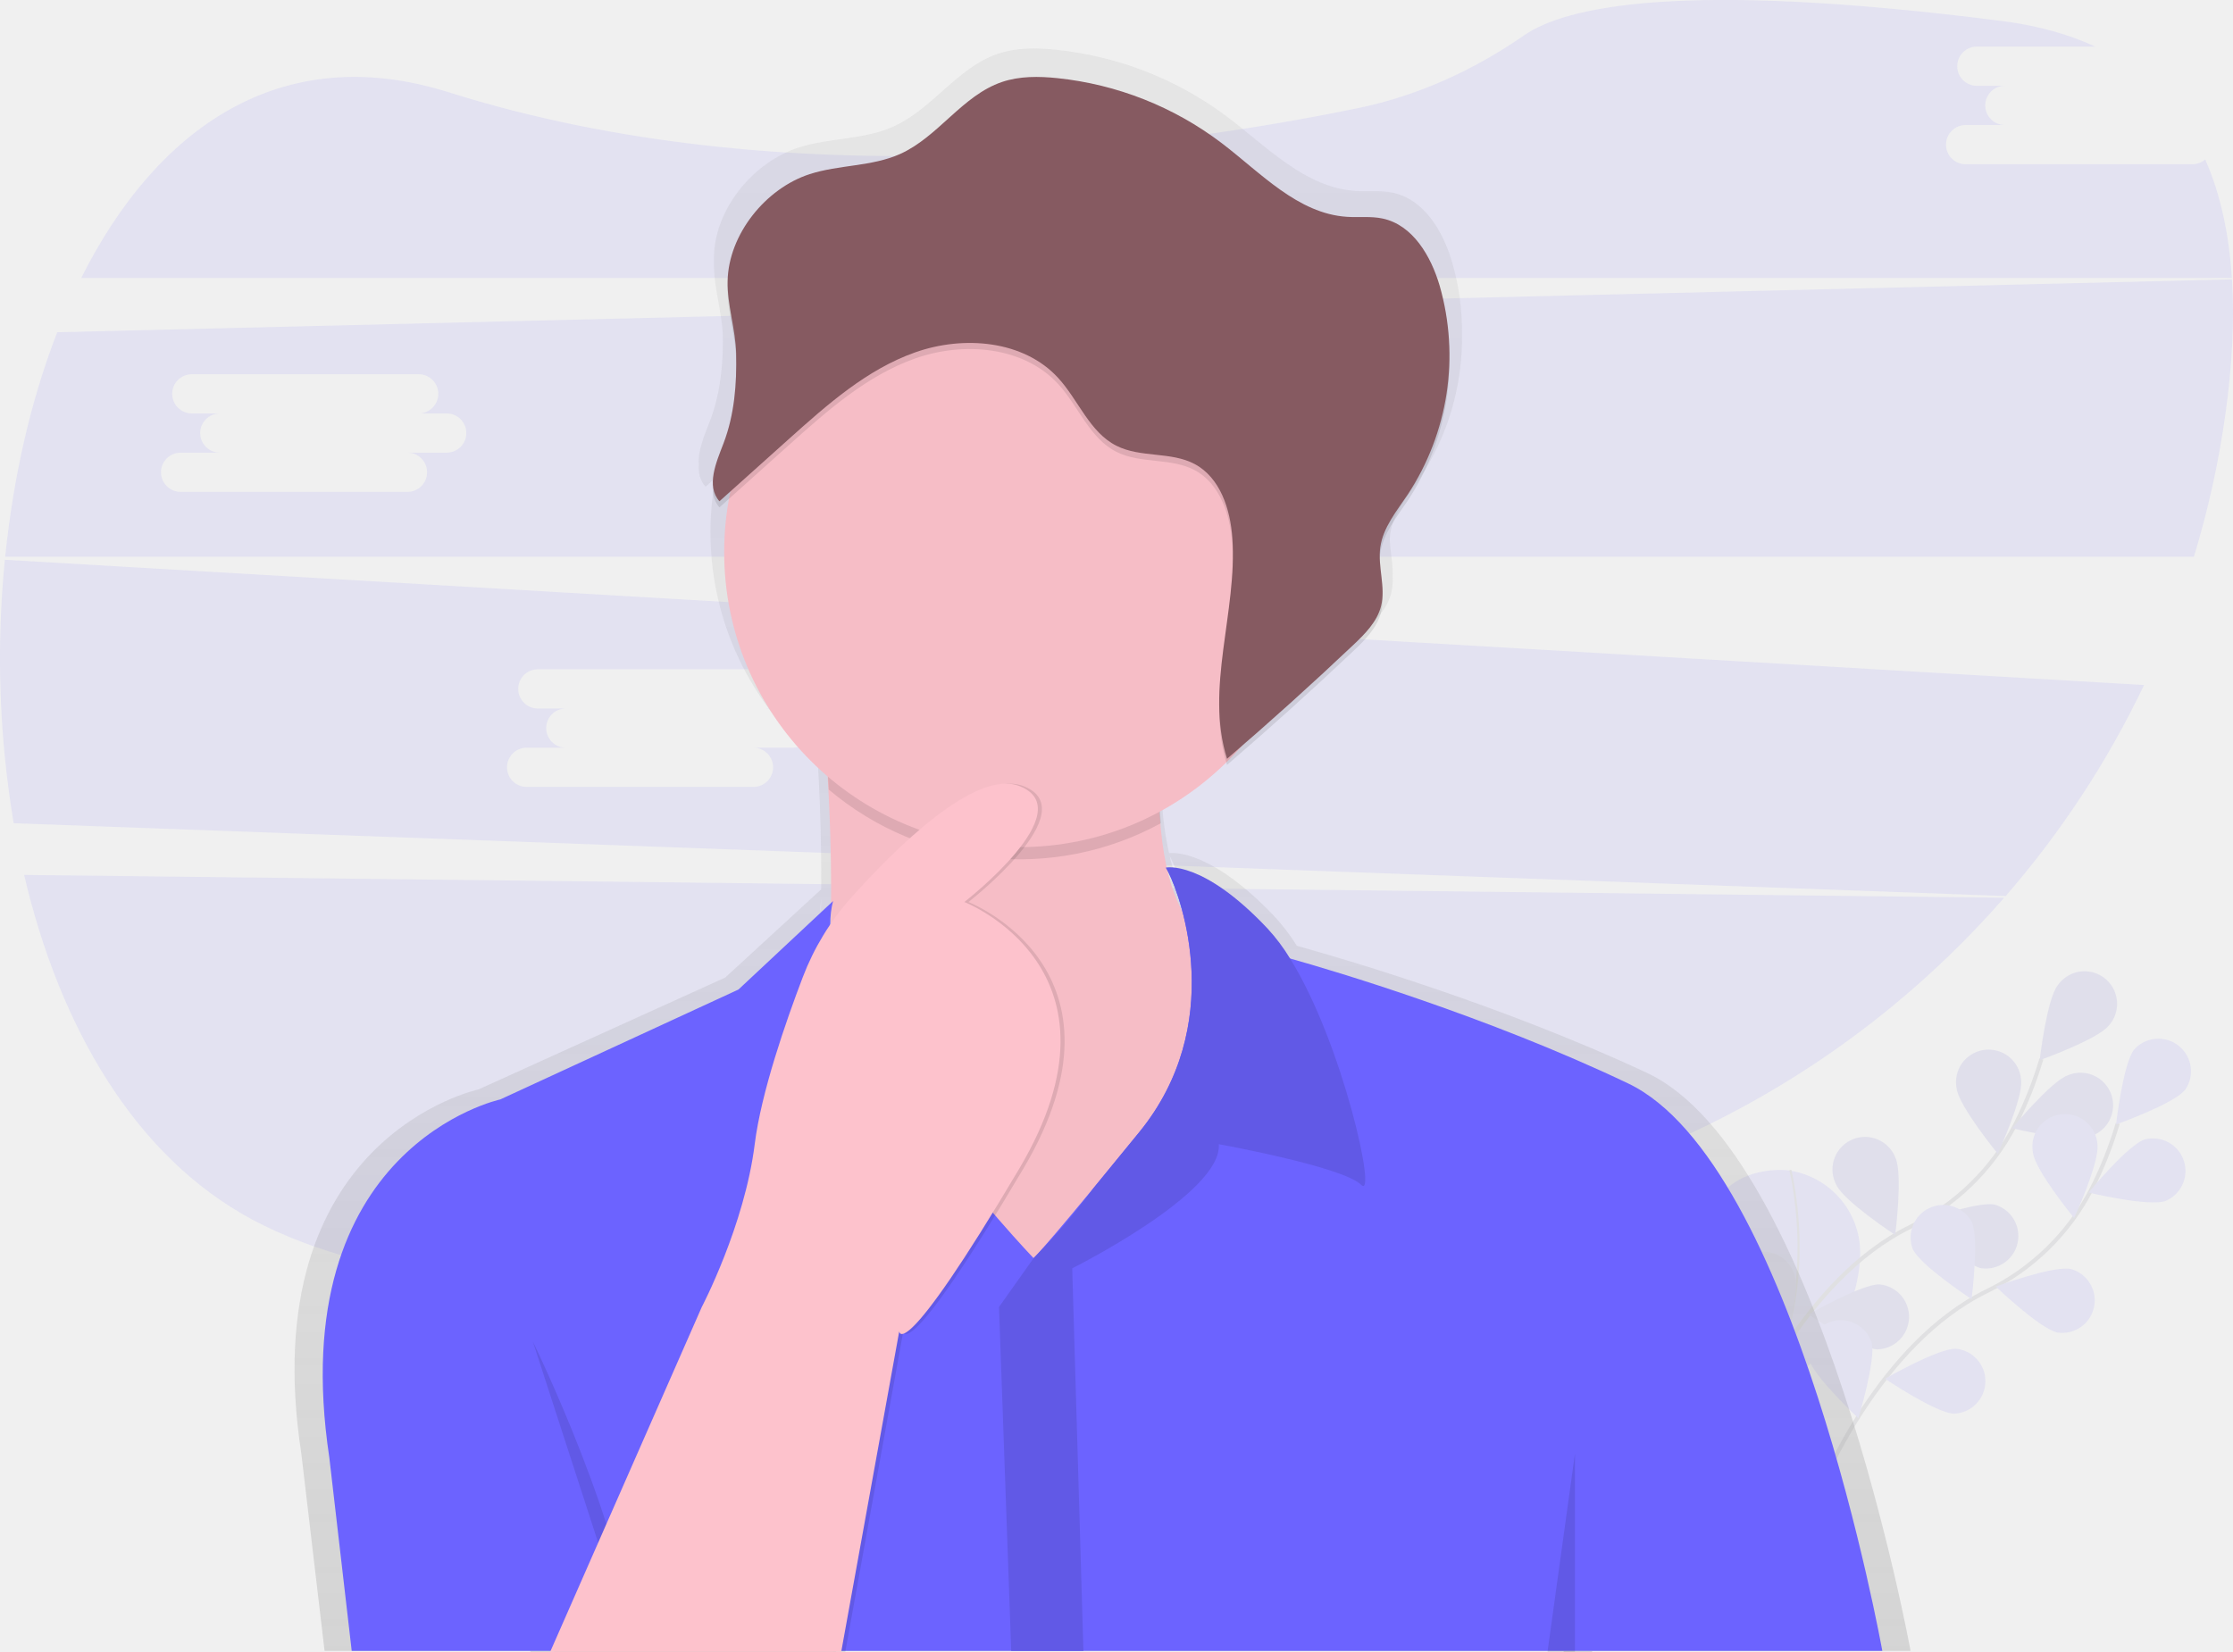
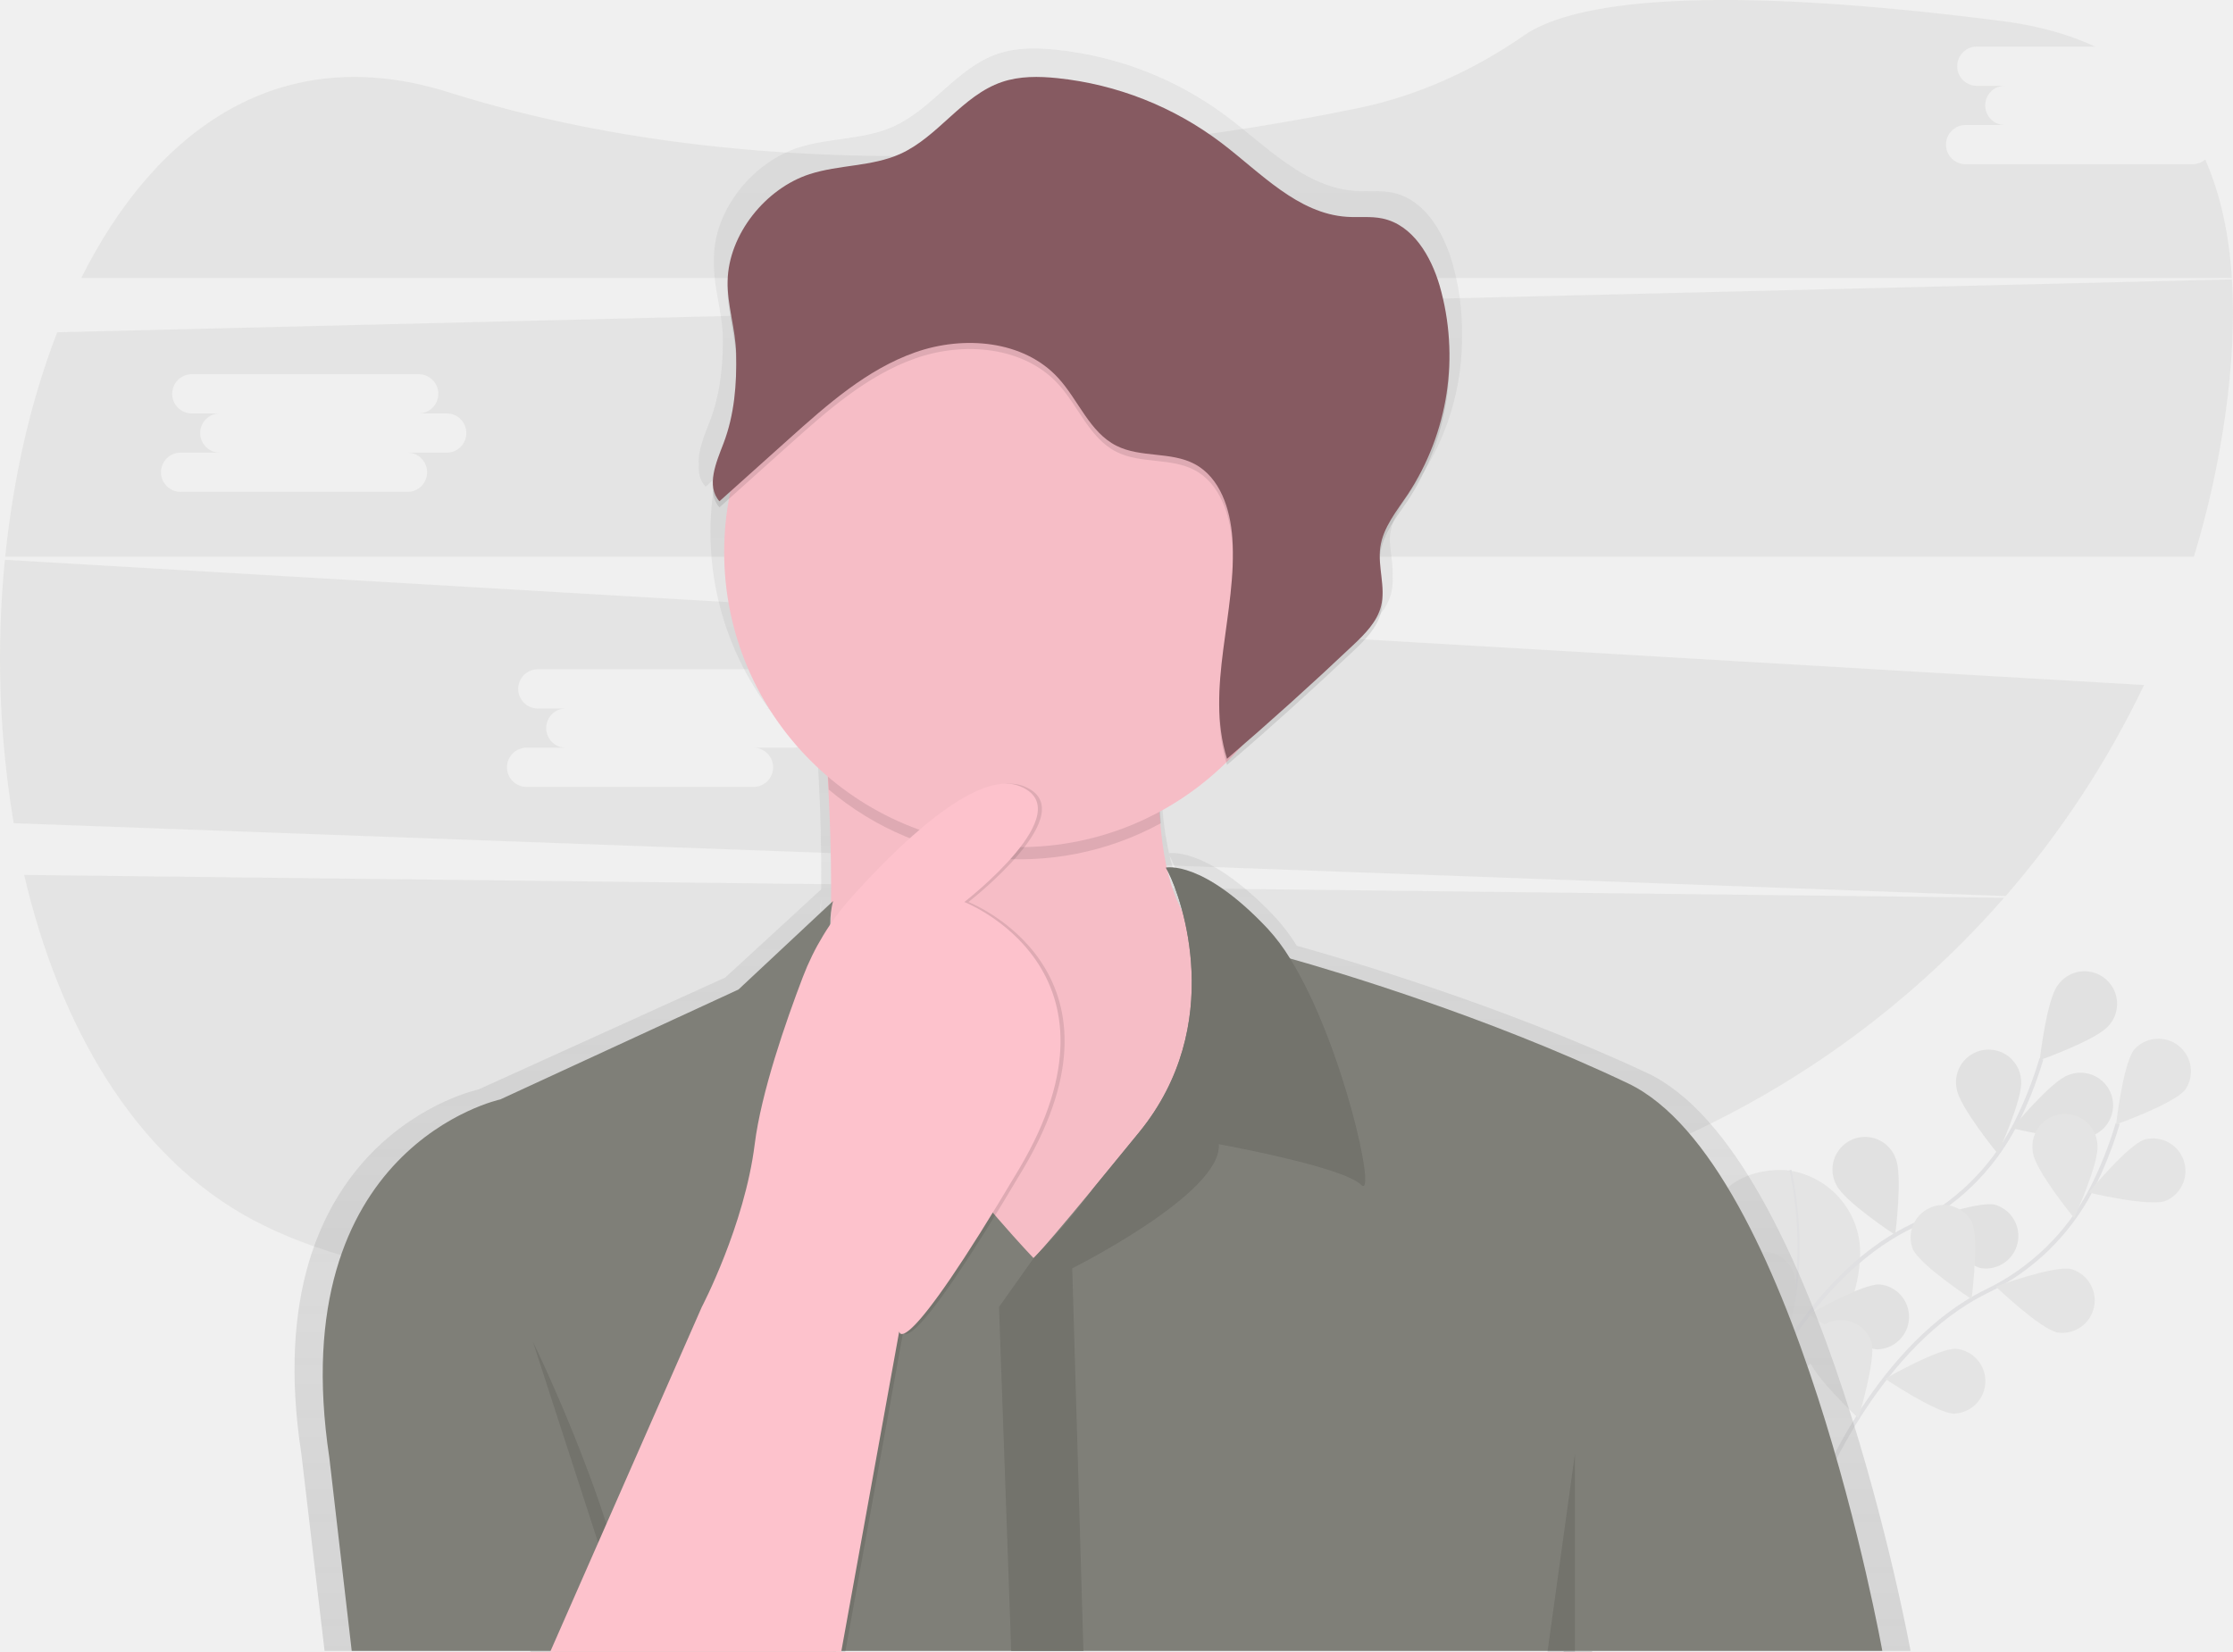
<svg xmlns="http://www.w3.org/2000/svg" id="fafd2220-3b39-4538-bdd8-5627e33a2e32" data-name="Layer 1" width="1097.1" height="811.81" viewBox="0 0 1097.1 811.81">
  <defs>
    <linearGradient id="1c2fe1a5-71ac-4c34-8a58-b17380e220b9" x1="593.13" y1="855.9" x2="593.13" y2="67.88" gradientUnits="userSpaceOnUse">
      <stop offset="0" stop-color="gray" stop-opacity="0.25" />
      <stop offset="0.54" stop-color="gray" stop-opacity="0.12" />
      <stop offset="1" stop-color="gray" stop-opacity="0.1" />
    </linearGradient>
  </defs>
  <g opacity="0.1">
-     <path d="M929.91,619.25S851.59,609.08,910,735.84c0,0,53.23-22.81,55.35-74.26a40.94,40.94,0,0,0-34.33-42.17Z" transform="translate(-51.45 -44.1)" fill="#6c63ff" />
+     <path d="M929.91,619.25S851.59,609.08,910,735.84c0,0,53.23-22.81,55.35-74.26a40.94,40.94,0,0,0-34.33-42.17Z" transform="translate(-51.45 -44.1)" fill="#7f7f78" />
    <path d="M931.06,619.06s17.73,70.68-21,116.79" transform="translate(-51.45 -44.1)" fill="none" stroke="#535461" stroke-miterlimit="10" />
    <path d="M909,742.38s28.2-69.5,80.86-95.28A113.65,113.65,0,0,0,1041.47,597a191.13,191.13,0,0,0,12.93-32.47" transform="translate(-51.45 -44.1)" fill="none" stroke="#535461" stroke-miterlimit="10" stroke-width="2" />
-     <path d="M1087.49,548.1c-5.49,6.9-33.9,17-33.9,17s3.42-30,8.91-36.85a16,16,0,1,1,25,19.88Z" transform="translate(-51.45 -44.1)" fill="#6c63ff" />
-     <path d="M1077.74,602.75c-8.36,2.81-37.68-4.18-37.68-4.18s19.15-23.28,27.51-26.09a16,16,0,1,1,10.17,30.27Z" transform="translate(-51.45 -44.1)" fill="#6c63ff" />
-     <path d="M1024.88,667.36c-8.63-1.79-30.42-22.63-30.42-22.63s28.28-10.43,36.92-8.64a16,16,0,0,1-6.5,31.26Z" transform="translate(-51.45 -44.1)" fill="#6c63ff" />
-     <path d="M973.88,707.24c-8.81-.31-33.81-17.16-33.81-17.16S966.19,675,975,675.32a16,16,0,0,1-1.12,31.91Z" transform="translate(-51.45 -44.1)" fill="#6c63ff" />
-     <path d="M1012.76,579c1.13,8.75,20.22,32.07,20.22,32.07s12.57-27.4,11.45-36.15a16,16,0,1,0-31.67,4.08Z" transform="translate(-51.45 -44.1)" fill="#6c63ff" />
-     <path d="M953.7,626.44c3.69,8,28.89,24.55,28.89,24.55s3.8-29.91.11-37.91a16,16,0,1,0-29,13.37Z" transform="translate(-51.45 -44.1)" fill="#6c63ff" />
-     <path d="M902.62,680.38c2.28,8.52,24.33,29.08,24.33,29.08s8.8-28.83,6.51-37.35a16,16,0,1,0-30.84,8.27Z" transform="translate(-51.45 -44.1)" fill="#6c63ff" />
+     <path d="M1087.49,548.1c-5.49,6.9-33.9,17-33.9,17s3.42-30,8.91-36.85a16,16,0,1,1,25,19.88Z" transform="translate(-51.45 -44.1)" fill="#7f7f78" />
+     <path d="M1077.74,602.75c-8.36,2.81-37.68-4.18-37.68-4.18s19.15-23.28,27.51-26.09a16,16,0,1,1,10.17,30.27Z" transform="translate(-51.45 -44.1)" fill="#7f7f78" />
+     <path d="M1024.88,667.36c-8.63-1.79-30.42-22.63-30.42-22.63s28.28-10.43,36.92-8.64a16,16,0,0,1-6.5,31.26Z" transform="translate(-51.45 -44.1)" fill="#7f7f78" />
+     <path d="M973.88,707.24c-8.81-.31-33.81-17.16-33.81-17.16S966.19,675,975,675.32a16,16,0,0,1-1.12,31.91Z" transform="translate(-51.45 -44.1)" fill="#7f7f78" />
+     <path d="M1012.76,579c1.13,8.75,20.22,32.07,20.22,32.07s12.57-27.4,11.45-36.15a16,16,0,1,0-31.67,4.08Z" transform="translate(-51.45 -44.1)" fill="#7f7f78" />
+     <path d="M953.7,626.44c3.69,8,28.89,24.55,28.89,24.55s3.8-29.91.11-37.91a16,16,0,1,0-29,13.37Z" transform="translate(-51.45 -44.1)" fill="#7f7f78" />
+     <path d="M902.62,680.38c2.28,8.52,24.33,29.08,24.33,29.08s8.8-28.83,6.51-37.35a16,16,0,1,0-30.84,8.27Z" transform="translate(-51.45 -44.1)" fill="#7f7f78" />
    <path d="M1087.49,548.1c-5.49,6.9-33.9,17-33.9,17s3.42-30,8.91-36.85a16,16,0,1,1,25,19.88Z" transform="translate(-51.45 -44.1)" opacity="0.25" />
    <path d="M1077.74,602.75c-8.36,2.81-37.68-4.18-37.68-4.18s19.15-23.28,27.51-26.09a16,16,0,1,1,10.17,30.27Z" transform="translate(-51.45 -44.1)" opacity="0.25" />
    <path d="M1024.88,667.36c-8.63-1.79-30.42-22.63-30.42-22.63s28.28-10.43,36.92-8.64a16,16,0,0,1-6.5,31.26Z" transform="translate(-51.45 -44.1)" opacity="0.25" />
    <path d="M973.88,707.24c-8.81-.31-33.81-17.16-33.81-17.16S966.19,675,975,675.32a16,16,0,0,1-1.12,31.91Z" transform="translate(-51.45 -44.1)" opacity="0.25" />
    <path d="M1012.76,579c1.13,8.75,20.22,32.07,20.22,32.07s12.57-27.4,11.45-36.15a16,16,0,1,0-31.67,4.08Z" transform="translate(-51.45 -44.1)" opacity="0.25" />
    <path d="M953.7,626.44c3.69,8,28.89,24.55,28.89,24.55s3.8-29.91.11-37.91a16,16,0,1,0-29,13.37Z" transform="translate(-51.45 -44.1)" opacity="0.25" />
    <path d="M902.62,680.38c2.28,8.52,24.33,29.08,24.33,29.08s8.8-28.83,6.51-37.35a16,16,0,1,0-30.84,8.27Z" transform="translate(-51.45 -44.1)" opacity="0.25" />
    <path d="M946.56,774s28.2-69.5,80.86-95.28A113.65,113.65,0,0,0,1079,628.61a191.13,191.13,0,0,0,12.93-32.47" transform="translate(-51.45 -44.1)" fill="none" stroke="#535461" stroke-miterlimit="10" stroke-width="2" />
-     <path d="M1125,579.7c-5.49,6.9-33.9,17-33.9,17s3.42-30,8.91-36.85a16,16,0,0,1,25,19.88Z" transform="translate(-51.45 -44.1)" fill="#6c63ff" />
-     <path d="M1115.27,634.35c-8.36,2.81-37.68-4.18-37.68-4.18s19.15-23.28,27.51-26.09a16,16,0,0,1,10.17,30.27Z" transform="translate(-51.45 -44.1)" fill="#6c63ff" />
-     <path d="M1062.41,699c-8.63-1.79-30.42-22.63-30.42-22.63s28.28-10.43,36.92-8.64a16,16,0,0,1-6.5,31.26Z" transform="translate(-51.45 -44.1)" fill="#6c63ff" />
-     <path d="M1011.4,738.83c-8.81-.31-33.81-17.16-33.81-17.16s26.12-15.06,34.93-14.75a16,16,0,0,1-1.12,31.91Z" transform="translate(-51.45 -44.1)" fill="#6c63ff" />
-     <path d="M1050.28,610.64c1.13,8.75,20.22,32.07,20.22,32.07s12.57-27.4,11.45-36.15a16,16,0,1,0-31.67,4.08Z" transform="translate(-51.45 -44.1)" fill="#6c63ff" />
-     <path d="M991.23,658c3.69,8,28.89,24.55,28.89,24.55s3.8-29.91.11-37.91a16,16,0,0,0-29,13.37Z" transform="translate(-51.45 -44.1)" fill="#6c63ff" />
-     <path d="M940.15,712c2.28,8.52,24.33,29.08,24.33,29.08s8.8-28.83,6.51-37.35A16,16,0,0,0,940.15,712Z" transform="translate(-51.45 -44.1)" fill="#6c63ff" />
+     <path d="M1125,579.7c-5.49,6.9-33.9,17-33.9,17s3.42-30,8.91-36.85a16,16,0,0,1,25,19.88Z" transform="translate(-51.45 -44.1)" fill="#7f7f78" />
+     <path d="M1115.27,634.35c-8.36,2.81-37.68-4.18-37.68-4.18s19.15-23.28,27.51-26.09a16,16,0,0,1,10.17,30.27Z" transform="translate(-51.45 -44.1)" fill="#7f7f78" />
+     <path d="M1062.41,699c-8.63-1.79-30.42-22.63-30.42-22.63s28.28-10.43,36.92-8.64a16,16,0,0,1-6.5,31.26Z" transform="translate(-51.45 -44.1)" fill="#7f7f78" />
+     <path d="M1011.4,738.83c-8.81-.31-33.81-17.16-33.81-17.16s26.12-15.06,34.93-14.75a16,16,0,0,1-1.12,31.91Z" transform="translate(-51.45 -44.1)" fill="#7f7f78" />
+     <path d="M1050.28,610.64c1.13,8.75,20.22,32.07,20.22,32.07s12.57-27.4,11.45-36.15a16,16,0,1,0-31.67,4.08Z" transform="translate(-51.45 -44.1)" fill="#7f7f78" />
+     <path d="M991.23,658c3.69,8,28.89,24.55,28.89,24.55s3.8-29.91.11-37.91a16,16,0,0,0-29,13.37Z" transform="translate(-51.45 -44.1)" fill="#7f7f78" />
+     <path d="M940.15,712c2.28,8.52,24.33,29.08,24.33,29.08s8.8-28.83,6.51-37.35A16,16,0,0,0,940.15,712Z" transform="translate(-51.45 -44.1)" fill="#7f7f78" />
  </g>
-   <path d="M63.3,474.07c17.36,74.2,54.11,138.34,112.19,169.43,120.7,64.61,392.91,31.29,596.07-7A465.21,465.21,0,0,0,1036.09,485.3Z" transform="translate(-51.45 -44.1)" fill="#6c63ff" opacity="0.1" />
-   <path d="M1128.65,124.81H1017.18a9.63,9.63,0,1,1,0-19.27h19.27a9.63,9.63,0,0,1,0-19.27h-13.76a9.63,9.63,0,0,1,0-19.27h58.18c-12.91-6-28-10.27-45.38-12.51-158.64-20.38-215.28-6.9-235.26,7-24.65,17.1-52.15,29.68-81.54,35.74C620.8,117.4,437.75,141.7,271.84,89.43c-82.46-26-143.75,17.92-180.48,91.28H1148c-1.38-21.32-5.51-41-13.09-58.24A9.58,9.58,0,0,1,1128.65,124.81Z" transform="translate(-51.45 -44.1)" fill="#6c63ff" opacity="0.1" />
-   <path d="M53.84,319.2a491.06,491.06,0,0,0,4.33,129.46l978.68,35.79a460,460,0,0,0,68-103.7Zm387.08,92.35H421.65a9.63,9.63,0,0,1,0,19.27H310.18a9.63,9.63,0,1,1,0-19.27h19.27a9.63,9.63,0,0,1,0-19.27H315.69a9.63,9.63,0,0,1,0-19.27H427.16a9.63,9.63,0,1,1,0,19.27h13.76a9.63,9.63,0,0,1,0,19.27Z" transform="translate(-51.45 -44.1)" fill="#6c63ff" opacity="0.1" />
-   <path d="M1148.05,181.38l-1068.49,26C66.57,240.79,58,278.56,54,317.71H1129.33a456.46,456.46,0,0,0,15.53-70.33C1148.06,224.37,1149.34,202.11,1148.05,181.38ZM270.92,266.55H251.65a9.63,9.63,0,0,1,0,19.27H140.18a9.63,9.63,0,1,1,0-19.27h19.27a9.63,9.63,0,0,1,0-19.27H145.69a9.63,9.63,0,0,1,0-19.27H257.16a9.63,9.63,0,1,1,0,19.27h13.76a9.63,9.63,0,0,1,0,19.27Z" transform="translate(-51.45 -44.1)" fill="#6c63ff" opacity="0.1" />
+   <path d="M63.3,474.07c17.36,74.2,54.11,138.34,112.19,169.43,120.7,64.61,392.91,31.29,596.07-7A465.21,465.21,0,0,0,1036.09,485.3Z" transform="translate(-51.45 -44.1)" fill="#7f7f78" opacity="0.1" />
+   <path d="M1128.65,124.81H1017.18a9.63,9.63,0,1,1,0-19.27h19.27a9.63,9.63,0,0,1,0-19.27h-13.76a9.63,9.63,0,0,1,0-19.27h58.18c-12.91-6-28-10.27-45.38-12.51-158.64-20.38-215.28-6.9-235.26,7-24.65,17.1-52.15,29.68-81.54,35.74C620.8,117.4,437.75,141.7,271.84,89.43c-82.46-26-143.75,17.92-180.48,91.28H1148c-1.38-21.32-5.51-41-13.09-58.24A9.58,9.58,0,0,1,1128.65,124.81Z" transform="translate(-51.45 -44.1)" fill="#7f7f78" opacity="0.1" />
+   <path d="M53.84,319.2a491.06,491.06,0,0,0,4.33,129.46l978.68,35.79a460,460,0,0,0,68-103.7Zm387.08,92.35H421.65a9.63,9.63,0,0,1,0,19.27H310.18a9.63,9.63,0,1,1,0-19.27h19.27a9.63,9.63,0,0,1,0-19.27H315.69a9.63,9.63,0,0,1,0-19.27H427.16a9.63,9.63,0,1,1,0,19.27h13.76a9.63,9.63,0,0,1,0,19.27Z" transform="translate(-51.45 -44.1)" fill="#7f7f78" opacity="0.1" />
+   <path d="M1148.05,181.38l-1068.49,26C66.57,240.79,58,278.56,54,317.71H1129.33a456.46,456.46,0,0,0,15.53-70.33C1148.06,224.37,1149.34,202.11,1148.05,181.38ZM270.92,266.55H251.65a9.63,9.63,0,0,1,0,19.27H140.18a9.63,9.63,0,1,1,0-19.27h19.27a9.63,9.63,0,0,1,0-19.27H145.69a9.63,9.63,0,0,1,0-19.27H257.16a9.63,9.63,0,1,1,0,19.27h13.76a9.63,9.63,0,0,1,0,19.27Z" transform="translate(-51.45 -44.1)" fill="#7f7f78" opacity="0.1" />
  <path d="M990.13,855.4S945.57,611,860.6,571.34c-72-33.63-149.86-56.3-172-62.45A95.61,95.61,0,0,0,677.19,494c-30.26-31.59-48.44-31-51.38-30.61a153.83,153.83,0,0,1-3-19c-.09-1-.18-1.93-.26-2.92l.26-.13c-.18-1.89-.34-3.84-.48-5.85a150.6,150.6,0,0,0,33.79-24.61c.13.43.24.86.38,1.3q32.71-27.65,64.07-56.8c6-5.61,12.3-11.7,14.34-19.61a28.78,28.78,0,0,0,.75-8.32c.27-6-1.15-12.13-1.39-18.21,0-1,.11-1.93.24-2.88,1.4-9.95,8.32-18.12,14-26.47a124.82,124.82,0,0,0,21.23-71.46,121,121,0,0,0-5-36c-4.43-14.82-13.65-30.39-29-33.63-5.94-1.25-12.11-.47-18.17-.86-25.09-1.6-43.87-22-63.88-36.95a168.61,168.61,0,0,0-83.58-32.44c-9.45-1-19.21-1.07-28.2,1.93-20.19,6.72-32.45,27.47-51.9,36-14.38,6.34-31,5.31-46,10.07-22.33,7.1-41.28,30-41.78,53.53,0,.87,0,1.74,0,2.61,0,.15,0,.3,0,.44-.25,11.89,4,24,4.34,36.17q0,1.65.05,3.31c-.11,13.14-1.68,26.32-6.47,38.67-2.58,6.65-5.9,14.35-5.36,21-.3,4.07.49,7.89,3.32,11l4.83-4.26a146,146,0,0,0-2.43,26.58c0,44.94,20.44,85.18,52.68,112.26q.28,4.49.54,9.62c.76,14.82,1.36,33.41,1.19,53.67l-47.16,43.35-121.24,55s-110.88,23.42-87,179.19l11.4,96.72H312.15l-.23.51H462.17l.09-.51H819.74l-.07.51h14v-.51ZM626.7,465.87a103.92,103.92,0,0,1,7.2,19.8,81.11,81.11,0,0,1-7.77-20.88l.15.27Zm-171.82,20q0,2.86-.1,5.77l-.24.34A49,49,0,0,1,454.88,485.82Z" transform="translate(-51.45 -44.1)" fill="url(#1c2fe1a5-71ac-4c34-8a58-b17380e220b9)" />
  <path d="M666.25,510.4l-20,191-107,34s-139-26-103-101c25.61-53.35,24.9-148.69,22.36-199.29-1-20.54-2.36-33.71-2.36-33.71s182-159,167-16c-2.9,27.69-3.07,49.34-1.46,66.26C628.54,522.1,666.25,510.4,666.25,510.4Z" transform="translate(-51.45 -44.1)" fill="#fdc2cc" />
  <path d="M666.25,510.4l-20,191-107,34s-139-26-103-101c25.61-53.35,24.9-148.69,22.36-199.29-1-20.54-2.36-33.71-2.36-33.71s182-159,167-16c-2.9,27.69-3.07,49.34-1.46,66.26C628.54,522.1,666.25,510.4,666.25,510.4Z" transform="translate(-51.45 -44.1)" opacity="0.03" />
  <path d="M623.25,382.4c-2.9,27.69-3.07,49.34-1.46,66.26a145.07,145.07,0,0,1-163.18-16.55c-1-20.54-2.36-33.71-2.36-33.71S638.25,239.4,623.25,382.4Z" transform="translate(-51.45 -44.1)" opacity="0.1" />
  <circle cx="500.8" cy="271.31" r="145" fill="#fdc2cc" />
  <circle cx="500.8" cy="271.31" r="145" opacity="0.03" />
-   <path d="M976.25,855.4h-752l-11-95c-23-153,84-176,84-176l117-54,46.5-43.5c-15,57,98.5,175.5,98.5,175.5l0,0a26.88,26.88,0,0,0,2.07-2.15c3.06-3.34,10.37-11.7,27.49-32.44,6.12-7.43,13.51-16.44,22.41-27.38,42.8-52.6,20.84-114.75,14.28-127.6l-.41-.8c-.25-.46-.44-.83-.59-1.09a0,0,0,0,0,0,0,1.63,1.63,0,0,0-.15-.27,1.59,1.59,0,0,1-.11-.2l55,43s2.11.56,6,1.66c21.4,6,96.58,28.31,166,61.34C933.25,615.4,976.25,855.4,976.25,855.4Z" transform="translate(-51.45 -44.1)" fill="#6c63ff" />
-   <path d="M720.25,626.4c-9-9-70-20-70-20,2,24-72,61-72,61l5.5,188H548.27l-6-169,17-24,0,0,2.07-2.15a330,330,0,0,0,27.49-32.44c6.12-7.43,13.51-16.44,22.41-27.38,42.8-52.6,20.84-114.75,14.28-127.6l-.41-.8c-.24-.47-.43-.83-.59-1.09a0,0,0,0,0,0,0,1.63,1.63,0,0,0-.15-.27,1.59,1.59,0,0,1-.11-.2h0s18-4,50,30a93.75,93.75,0,0,1,11,14.66C711.26,556.85,728.18,634.33,720.25,626.4Z" transform="translate(-51.45 -44.1)" fill="#6c63ff" />
+   <path d="M976.25,855.4h-752l-11-95c-23-153,84-176,84-176l117-54,46.5-43.5c-15,57,98.5,175.5,98.5,175.5l0,0a26.88,26.88,0,0,0,2.07-2.15c3.06-3.34,10.37-11.7,27.49-32.44,6.12-7.43,13.51-16.44,22.41-27.38,42.8-52.6,20.84-114.75,14.28-127.6l-.41-.8c-.25-.46-.44-.83-.59-1.09a0,0,0,0,0,0,0,1.63,1.63,0,0,0-.15-.27,1.59,1.59,0,0,1-.11-.2l55,43s2.11.56,6,1.66c21.4,6,96.58,28.31,166,61.34C933.25,615.4,976.25,855.4,976.25,855.4Z" transform="translate(-51.45 -44.1)" fill="#7f7f78" />
+   <path d="M720.25,626.4c-9-9-70-20-70-20,2,24-72,61-72,61l5.5,188H548.27l-6-169,17-24,0,0,2.07-2.15a330,330,0,0,0,27.49-32.44c6.12-7.43,13.51-16.44,22.41-27.38,42.8-52.6,20.84-114.75,14.28-127.6l-.41-.8c-.24-.47-.43-.83-.59-1.09a0,0,0,0,0,0,0,1.63,1.63,0,0,0-.15-.27,1.59,1.59,0,0,1-.11-.2h0s18-4,50,30a93.75,93.75,0,0,1,11,14.66C711.26,556.85,728.18,634.33,720.25,626.4Z" transform="translate(-51.45 -44.1)" fill="#7f7f78" />
  <path d="M720.25,626.4c-9-9-70-20-70-20,2,24-72,61-72,61l5.5,188H548.27l-6-169,17-24,0,0,2.07-2.15a330,330,0,0,0,27.49-32.44c6.12-7.43,13.51-16.44,22.41-27.38,42.8-52.6,20.84-114.75,14.28-127.6l-.41-.8c-.24-.47-.43-.83-.59-1.09a0,0,0,0,0,0,0,1.63,1.63,0,0,0-.15-.27,1.59,1.59,0,0,1-.11-.2h0s18-4,50,30a93.75,93.75,0,0,1,11,14.66C711.26,556.85,728.18,634.33,720.25,626.4Z" transform="translate(-51.45 -44.1)" opacity="0.1" />
  <path d="M313.25,703.4s47,96,49.5,152.5" transform="translate(-51.45 -44.1)" opacity="0.1" />
  <polygon points="773.8 714.31 760.3 811.81 773.8 811.81 773.8 714.31" opacity="0.1" />
  <path d="M323.75,855.9l74.5-169.5s21-40,26-80,32-103,32-103,67-85,98-73-27,57-27,57,85,33,27,131-59,80-59,80l-28.5,157.5Z" transform="translate(-51.45 -44.1)" opacity="0.1" />
  <path d="M321.75,855.9l74.5-169.5s21-40,26-80c3.18-25.43,15.25-60.16,23.62-82.09a125.86,125.86,0,0,1,23.72-39c21.66-24.24,61-63.33,82.66-54.93,31,12-27,57-27,57s85,33,27,131-59,80-59,80l-28.5,157.5Z" transform="translate(-51.45 -44.1)" fill="#fdc2cc" />
  <circle cx="545.3" cy="189.81" r="3" fill="#fff" opacity="0.15" />
  <circle cx="531.3" cy="195.81" r="3" fill="#fff" opacity="0.15" />
  <path d="M449.24,132.68c14.47-4.68,30.53-3.67,44.41-9.89,18.77-8.42,30.6-28.8,50.08-35.4,8.68-2.94,18.1-2.83,27.21-1.89a161.07,161.07,0,0,1,80.66,31.87c19.31,14.69,37.43,34.72,61.64,36.29,5.85.38,11.8-.39,17.53.84,14.84,3.18,23.73,18.47,28,33A124.26,124.26,0,0,1,743.11,290.1c-5.48,8.2-12.16,16.23-13.51,26-1.32,9.58,2.76,19.51.38,28.89-2,7.77-8,13.75-13.84,19.26Q685.89,392.86,654.31,420c-10.94-34.76,5.11-72.19,2.61-108.54-1-14.16-6-29.62-18.49-36.3-11.69-6.24-26.63-3-38.46-9-13.2-6.65-18.62-22.4-28.6-33.3-17-18.6-46.51-21-70.28-12.6s-43.2,25.68-62,42.53l-34.17,30.65c-6.67-7.52-1.61-19.06,2-28.46,5.38-14.09,6.56-29.28,6.2-44.24-.29-12-4.43-23.85-4.19-35.53C409.41,162.17,427.69,139.65,449.24,132.68Z" transform="translate(-51.45 -44.1)" opacity="0.1" />
  <path d="M449.24,129.68c14.47-4.68,30.53-3.67,44.41-9.89,18.77-8.42,30.6-28.8,50.08-35.4,8.68-2.94,18.1-2.83,27.21-1.89a161.07,161.07,0,0,1,80.66,31.87c19.31,14.69,37.43,34.72,61.64,36.29,5.85.38,11.8-.39,17.53.84,14.84,3.18,23.73,18.47,28,33A124.26,124.26,0,0,1,743.11,287.1c-5.48,8.2-12.16,16.23-13.51,26-1.32,9.58,2.76,19.51.38,28.89-2,7.77-8,13.75-13.84,19.26Q685.89,389.86,654.31,417c-10.94-34.76,5.11-72.19,2.61-108.54-1-14.16-6-29.62-18.49-36.3-11.69-6.24-26.63-3-38.46-9-13.2-6.65-18.62-22.4-28.6-33.3-17-18.6-46.51-21-70.28-12.6s-43.2,25.68-62,42.53l-34.17,30.65c-6.67-7.52-1.61-19.06,2-28.46,5.38-14.09,6.56-29.28,6.2-44.24-.29-12-4.43-23.85-4.19-35.53C409.41,159.17,427.69,136.65,449.24,129.68Z" transform="translate(-51.45 -44.1)" fill="#865a61" />
</svg>
